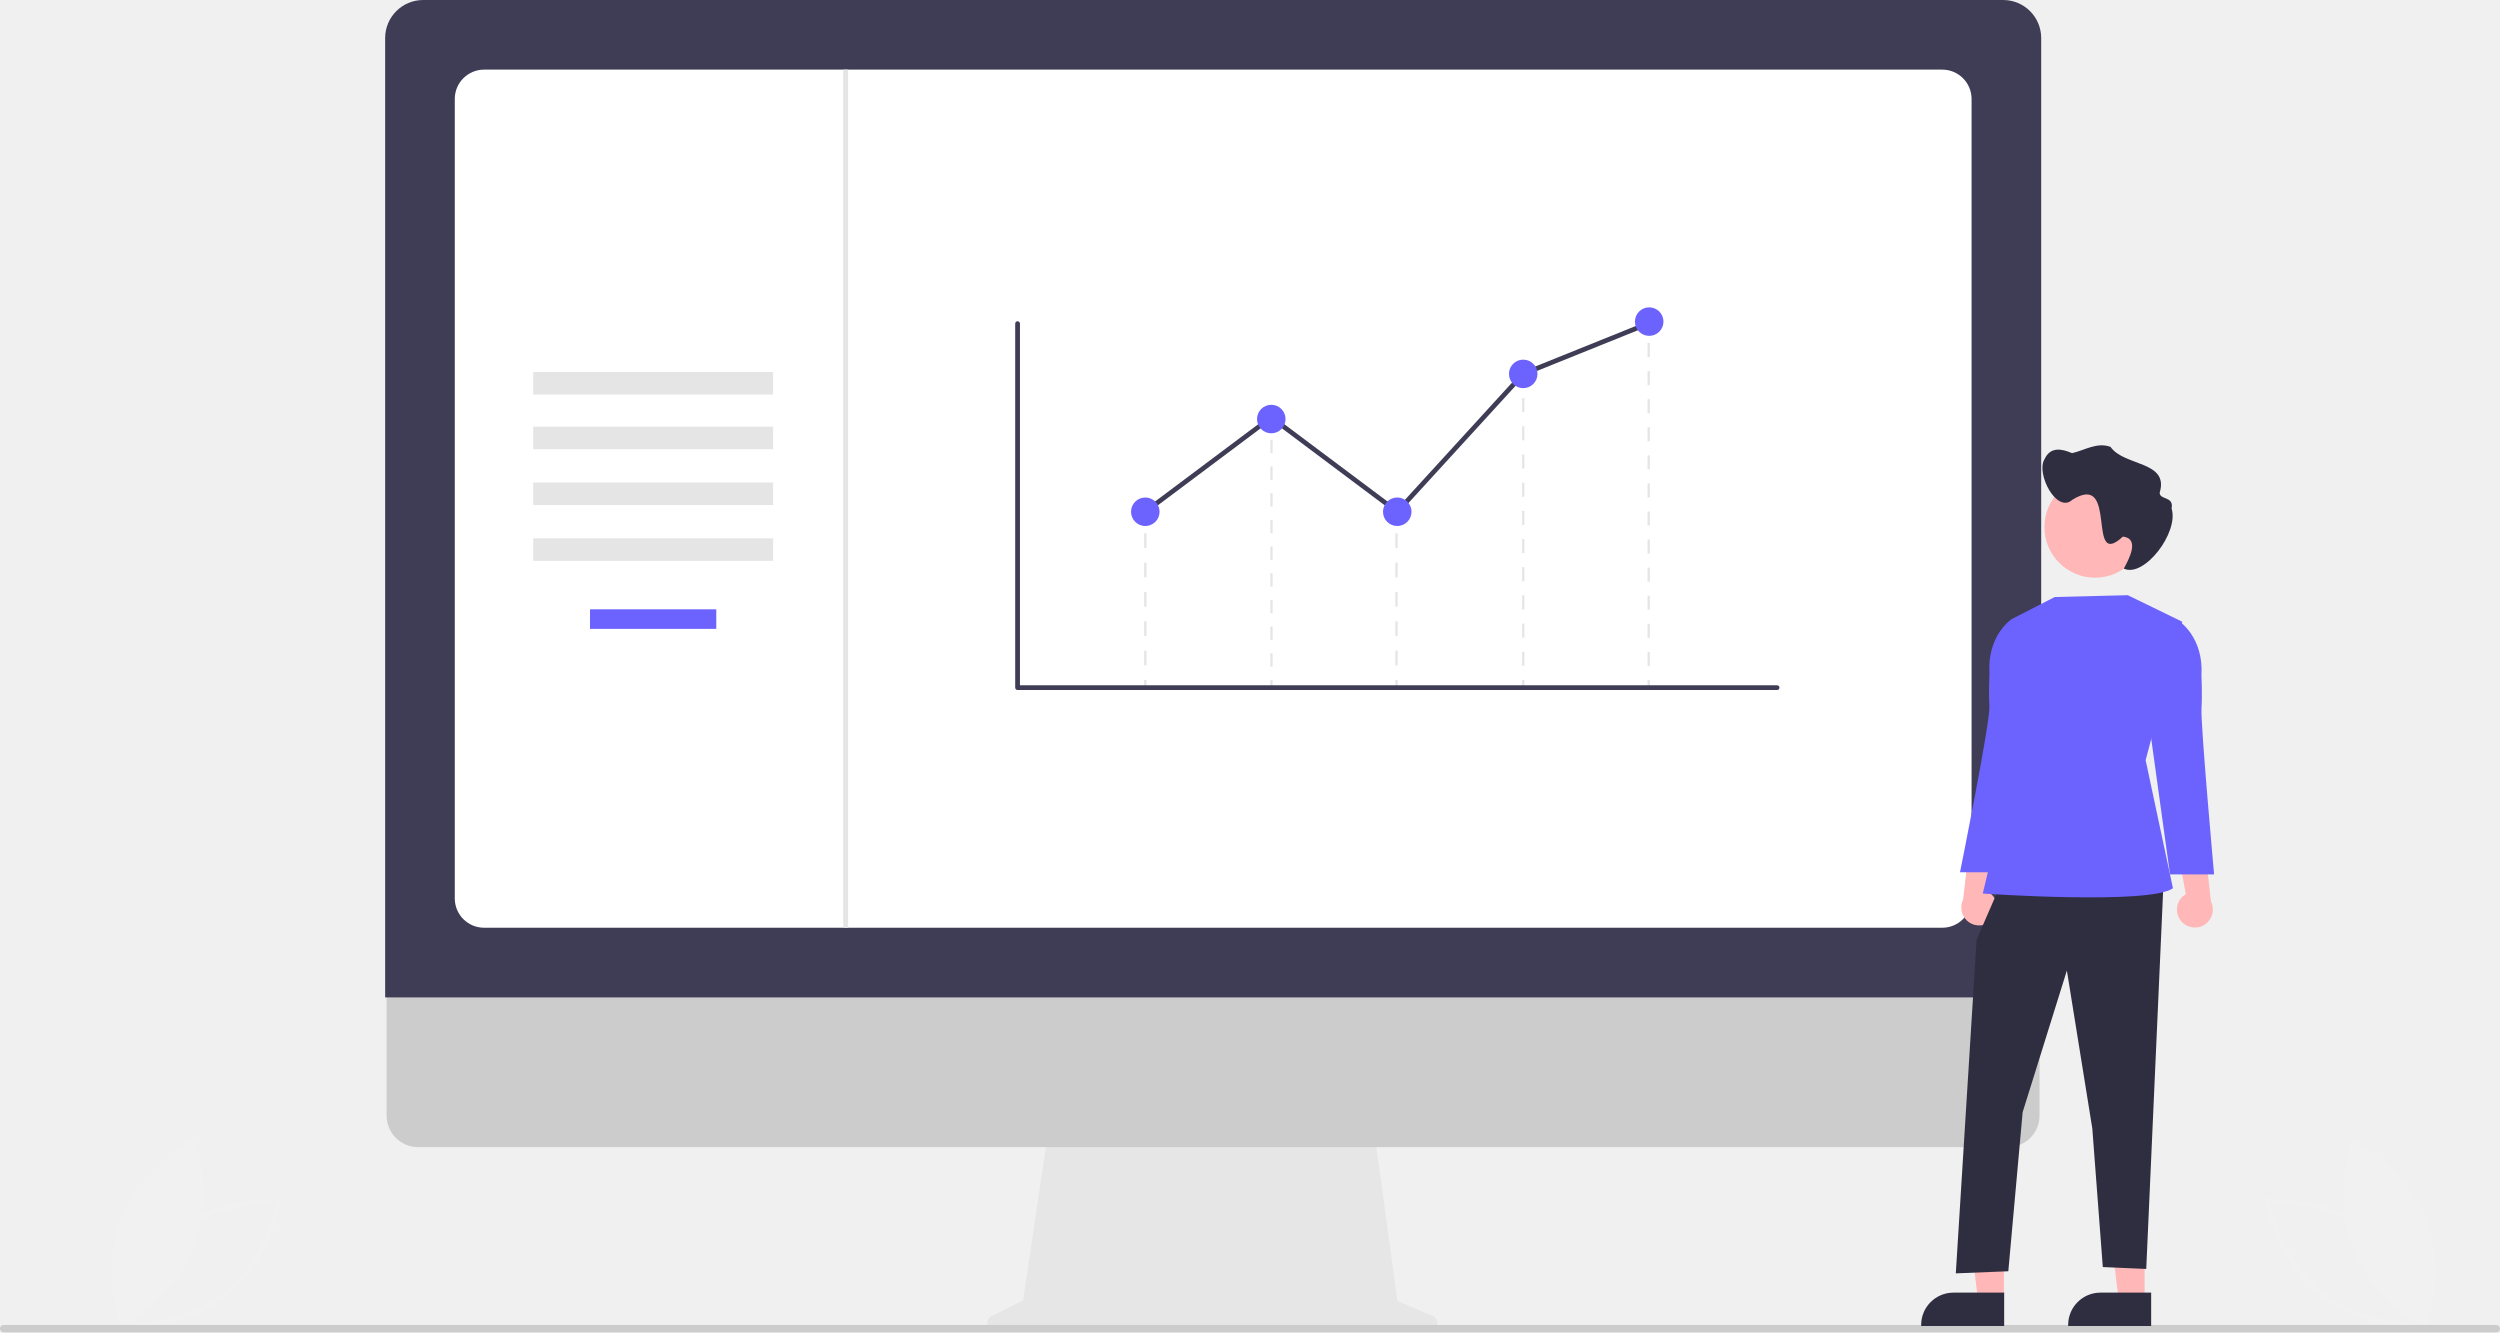
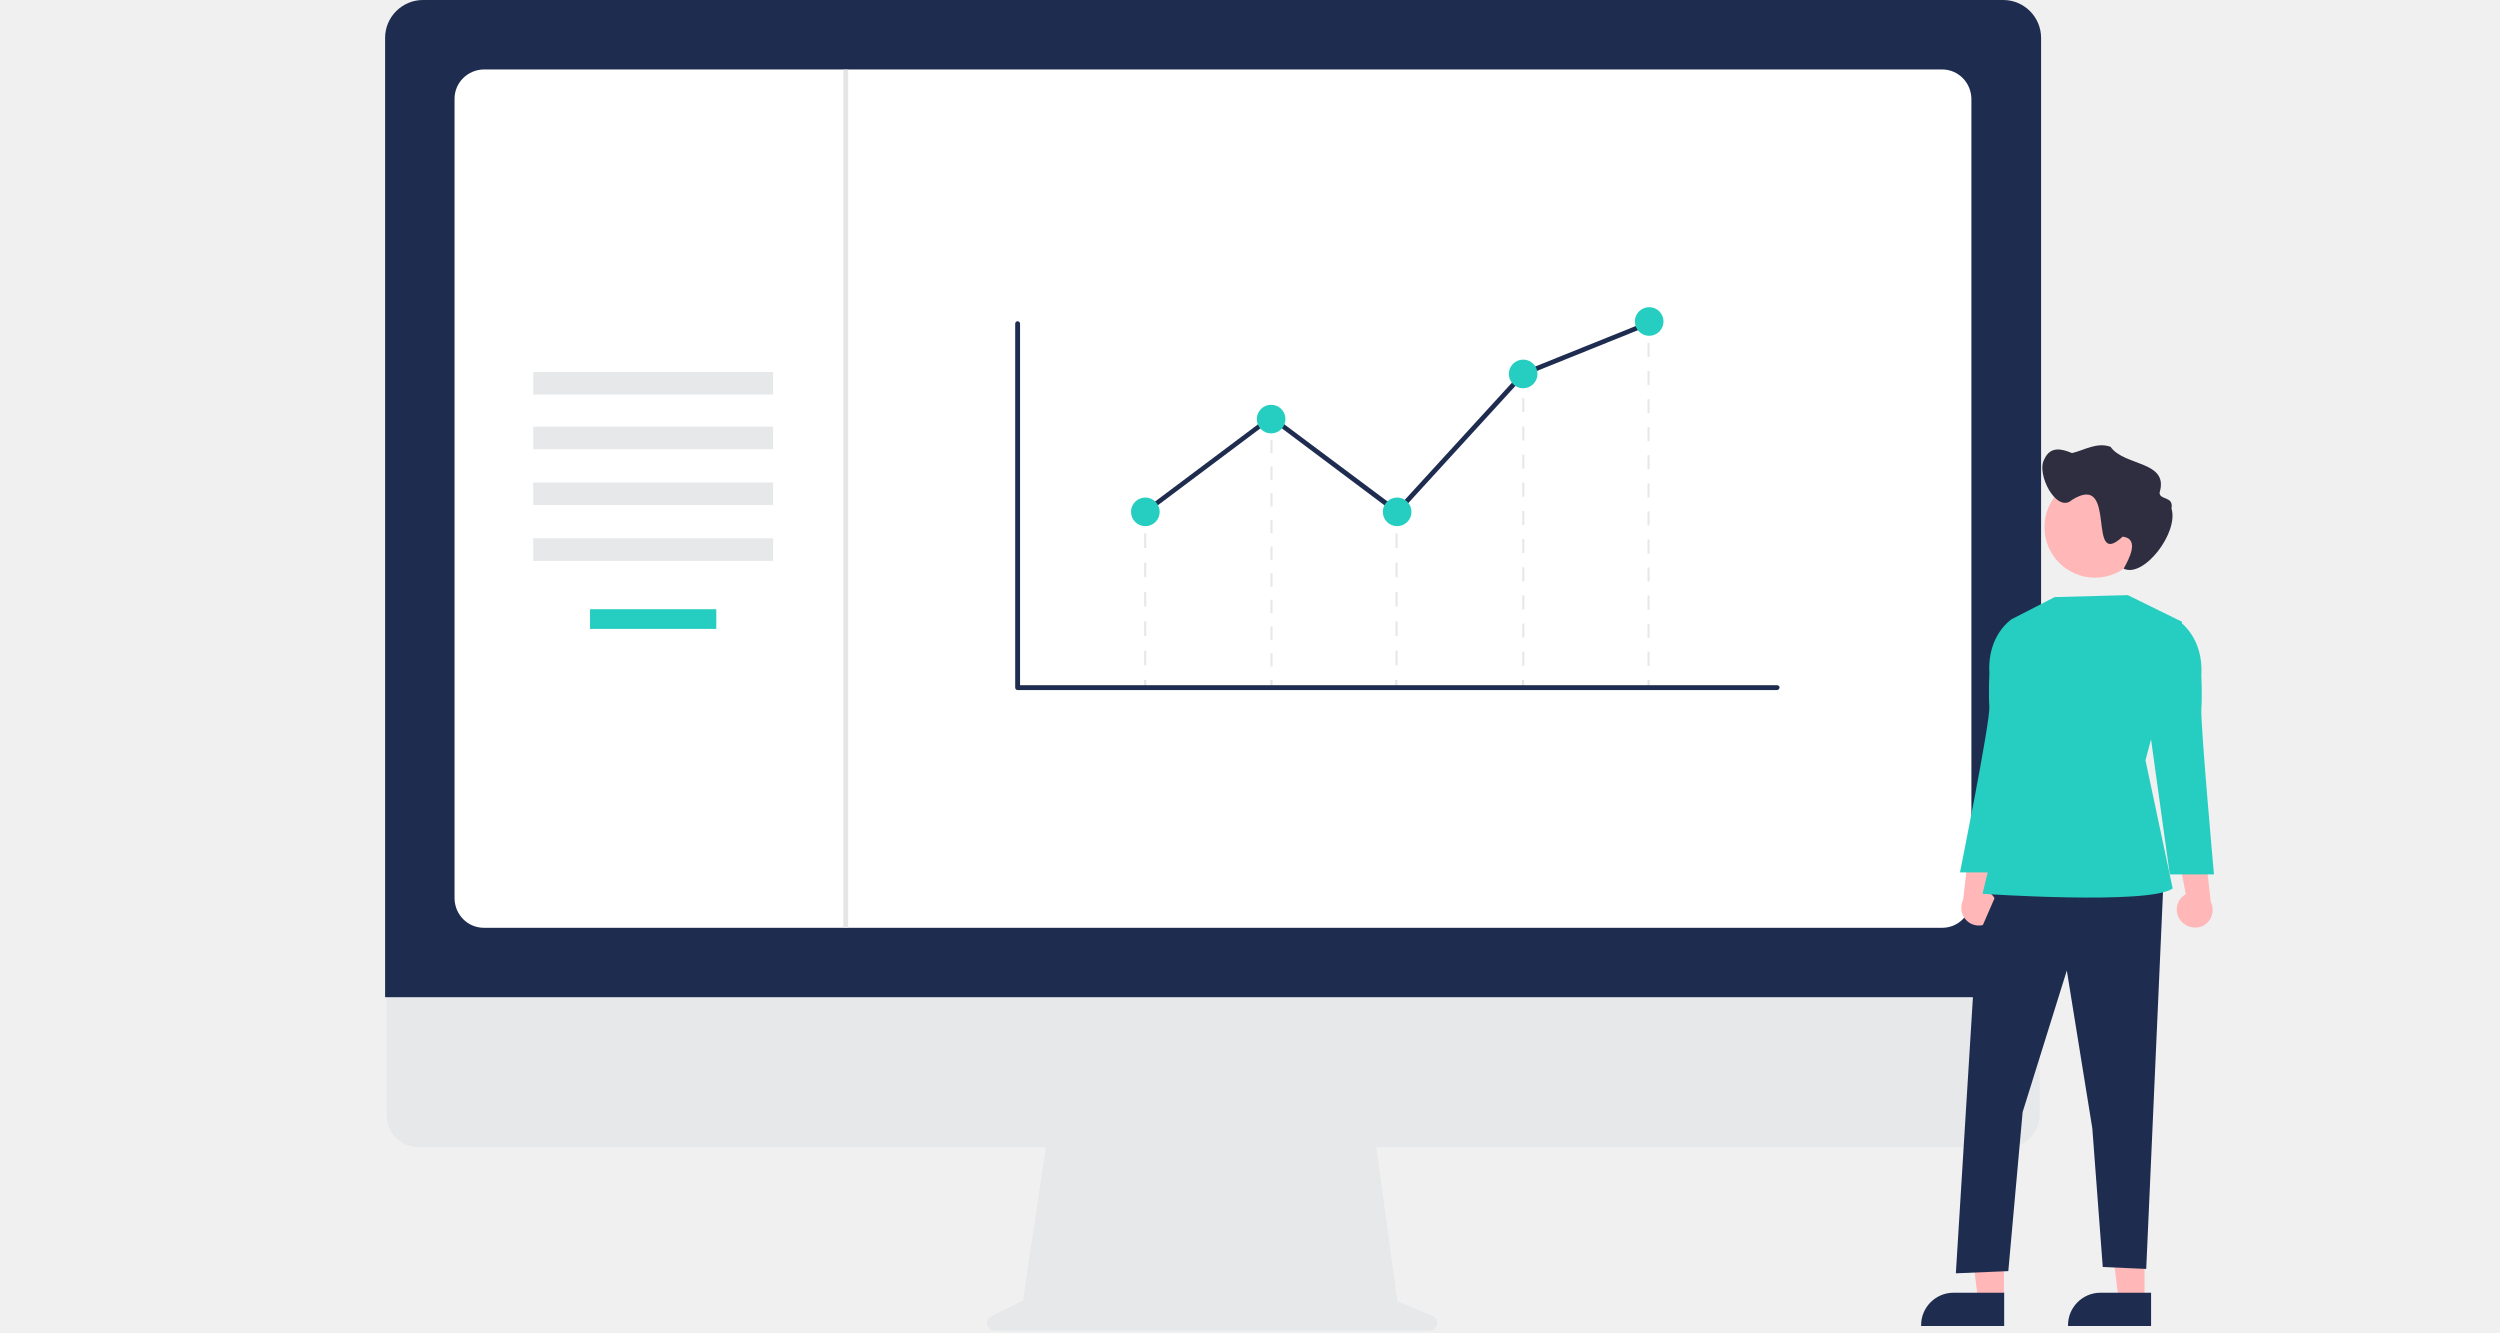
- <svg xmlns="http://www.w3.org/2000/svg" data-name="Layer 1" width="1029.563" height="548.695" viewBox="0 0 1029.563 548.695">
-   <path d="M133.375,722.767l.214-1.126c.047-.248,4.908-24.91,23.126-39.22,18.22-14.311,43.331-13.191,43.582-13.178l1.145.059-.214,1.126c-.047.248-4.908,24.909-23.126,39.22-18.22,14.311-43.331,13.191-43.582,13.178ZM157.95,683.994c-15.404,12.099-20.951,31.883-22.138,36.858,5.116.022,25.664-.689,41.054-12.778,15.387-12.087,20.946-31.881,22.138-36.858C193.885,671.195,173.338,671.906,157.95,683.994Z" transform="translate(-85.21873 -175.6525)" fill="#f1f1f1" />
-   <path d="M165.195,689.482c-8.346,21.498-30.317,33.022-30.317,33.022s-8.439-23.331-.093-44.829S165.102,644.653,165.102,644.653,173.541,667.984,165.195,689.482Z" transform="translate(-85.21873 -175.6525)" fill="#f1f1f1" />
-   <path d="M1084.56,722.826c-.251.013-25.362,1.133-43.582-13.178-18.219-14.311-23.079-38.973-23.126-39.22l-.214-1.126,1.145-.059c.251-.013,25.362-1.133,43.582,13.178,18.219,14.311,23.079,38.973,23.126,39.22l.213,1.126Zm-64.484-51.61c1.191,4.978,6.75,24.771,22.138,36.858,15.389,12.088,35.938,12.799,41.054,12.778-1.187-4.975-6.733-24.759-22.138-36.858C1045.741,671.906,1025.195,671.195,1020.076,671.216Z" transform="translate(-85.21873 -175.6525)" fill="#f1f1f1" />
-   <path d="M1053.884,689.482c8.346,21.498,30.317,33.022,30.317,33.022s8.439-23.331.093-44.829-30.317-33.022-30.317-33.022S1045.538,667.984,1053.884,689.482Z" transform="translate(-85.21873 -175.6525)" fill="#f1f1f1" />
-   <path d="M675.315,717.627l-14.592-6.144-10.01-73.151H517.408L506.557,711.184l-13.055,6.527a3.1,3.1,0,0,0,1.387,5.873H674.112A3.1,3.1,0,0,0,675.315,717.627Z" transform="translate(-85.21873 -175.6525)" fill="#e6e6e6" />
-   <path d="M912.206,648.064H257.377a12.973,12.973,0,0,1-12.944-12.973V542.751h680.718v92.34A12.974,12.974,0,0,1,912.206,648.064Z" transform="translate(-85.21873 -175.6525)" fill="#ccc" />
-   <path d="M925.835,586.393h-682V191.292a15.657,15.657,0,0,1,15.64-15.639H910.195A15.657,15.657,0,0,1,925.835,191.292Z" transform="translate(-85.21873 -175.6525)" fill="#3f3d56" />
-   <path d="M885.102,557.716H284.568a12.07,12.07,0,0,1-12.057-12.057v-329.274a12.071,12.071,0,0,1,12.057-12.057H885.102a12.071,12.071,0,0,1,12.057,12.057v329.274A12.07,12.07,0,0,1,885.102,557.716Z" transform="translate(-85.21873 -175.6525)" fill="#fff" />
-   <path d="M1113.255,724.347l-1026.448,0a1.567,1.567,0,0,1-1.539-1.134,1.529,1.529,0,0,1,1.477-1.919l1026.385,0a1.615,1.615,0,0,1,1.616,1.194A1.528,1.528,0,0,1,1113.255,724.347Z" transform="translate(-85.21873 -175.6525)" fill="#ccc" />
-   <rect x="219.582" y="153.203" width="98.806" height="9.279" fill="#e5e5e5" />
-   <rect x="219.582" y="175.706" width="98.806" height="9.279" fill="#e5e5e5" />
-   <rect x="219.582" y="198.706" width="98.806" height="9.279" fill="#e5e5e5" />
-   <rect x="219.582" y="221.706" width="98.806" height="9.279" fill="#e5e5e5" />
-   <rect x="242.985" y="250.932" width="52" height="8.053" fill="#6c63ff" />
-   <rect x="471.192" y="210.754" width="0.945" height="2.834" fill="#e5e5e5" />
-   <path d="M557.355,449.631h-.945V443.592h.945Zm0-12.078h-.945v-6.039h.945Zm0-12.078h-.945v-6.039h.945Zm0-12.078h-.945v-6.039h.945Zm0-12.078h-.945v-6.039h.945Z" transform="translate(-85.21873 -175.6525)" fill="#e5e5e5" />
-   <rect x="471.192" y="280.018" width="0.945" height="2.834" fill="#e5e5e5" />
-   <rect x="574.646" y="210.754" width="0.945" height="2.834" fill="#e5e5e5" />
-   <path d="M660.81,449.631h-.945V443.592h.945Zm0-12.078h-.945v-6.039h.945Zm0-12.078h-.945v-6.039h.945Zm0-12.078h-.945v-6.039h.945Zm0-12.078h-.945v-6.039h.945Z" transform="translate(-85.21873 -175.6525)" fill="#e5e5e5" />
-   <rect x="574.646" y="280.018" width="0.945" height="2.834" fill="#e5e5e5" />
-   <rect x="626.831" y="155.306" width="0.945" height="2.834" fill="#e5e5e5" />
-   <path d="M712.995,449.867h-.945V444.063h.945Zm0-11.607h-.945V432.455h.945Zm0-11.608h-.945V420.848h.945Zm0-11.607h-.945V409.241h.945Zm0-11.607h-.945v-5.804h.945Zm0-11.608h-.945v-5.804h.945Zm0-11.607h-.945v-5.804h.945Zm0-11.607h-.945v-5.804h.945Zm0-11.608h-.945v-5.804h.945Zm0-11.607h-.945v-5.804h.945Z" transform="translate(-85.21873 -175.6525)" fill="#e5e5e5" />
-   <rect x="626.831" y="280.018" width="0.945" height="2.834" fill="#e5e5e5" />
-   <rect x="678.496" y="132.631" width="0.945" height="2.834" fill="#e5e5e5" />
-   <path d="M764.659,449.888h-.945v-5.782h.945Zm0-11.564h-.945V432.542h.945Zm0-11.564h-.945v-5.782h.945Zm0-11.564h-.945v-5.782h.945Zm0-11.564h-.945v-5.782h.945Zm0-11.564h-.945v-5.782h.945Zm0-11.564h-.945v-5.782h.945Zm0-11.564h-.945V363.157h.945Zm0-11.564h-.945v-5.782h.945Zm0-11.564h-.945v-5.782h.945Zm0-11.564h-.945v-5.782h.945Zm0-11.564h-.945v-5.782h.945Z" transform="translate(-85.21873 -175.6525)" fill="#e5e5e5" />
-   <rect x="678.496" y="280.018" width="0.945" height="2.834" fill="#e5e5e5" />
-   <rect x="523.155" y="172.785" width="0.945" height="2.834" fill="#e5e5e5" />
-   <path d="M609.319,450.176h-.945V444.681h.945Zm0-10.989h-.945v-5.495h.945Zm0-10.989h-.945v-5.495h.945Zm0-10.989h-.945v-5.495h.945Zm0-10.989h-.945v-5.495h.945Zm0-10.989h-.945v-5.495h.945Zm0-10.989h-.945V378.745h.945Zm0-10.989h-.945v-5.495h.945Zm0-10.989h-.945v-5.495h.945Z" transform="translate(-85.21873 -175.6525)" fill="#e5e5e5" />
-   <rect x="523.155" y="280.018" width="0.945" height="2.834" fill="#e5e5e5" />
-   <path d="M817.061,459.821H504.28a.979.979,0,0,1-.979-.979v-149.916a.979.979,0,0,1,1.958,0V457.863H817.061a.979.979,0,1,1,0,1.958Z" transform="translate(-85.21873 -175.6525)" fill="#3f3d56" />
-   <polygon points="575.548 212.069 523.544 173.118 472.251 211.537 471.077 209.97 523.544 170.672 575.3 209.438 626.731 153.155 626.938 153.071 678.817 132.168 679.549 133.985 627.876 154.804 575.548 212.069" fill="#3f3d56" />
-   <circle cx="471.664" cy="210.754" r="5.873" fill="#6c63ff" />
-   <circle cx="523.544" cy="172.578" r="5.873" fill="#6c63ff" />
-   <circle cx="575.424" cy="210.754" r="5.873" fill="#6c63ff" />
-   <circle cx="627.303" cy="153.98" r="5.873" fill="#6c63ff" />
-   <circle cx="679.183" cy="132.445" r="5.873" fill="#6c63ff" />
-   <rect x="347.27" y="28.676" width="2" height="353.388" fill="#e5e5e5" />
-   <path d="M905.988,554.1a7.346,7.346,0,0,0-1.961-11.091l4.882-25.643-12.521,5.218L893.671,546.134a7.385,7.385,0,0,0,12.316,7.965Z" transform="translate(-85.21873 -175.6525)" fill="#ffb7b7" />
-   <polygon points="883.2 535.797 872.598 535.797 867.554 494.903 883.202 494.904 883.2 535.797" fill="#ffb7b7" />
-   <path d="M971.122,721.727l-34.185-.001v-.432a13.307,13.307,0,0,1,13.306-13.306h.001l20.879.001Z" transform="translate(-85.21873 -175.6525)" fill="#2f2e41" />
-   <polygon points="825.26 535.797 814.658 535.797 809.614 494.903 825.262 494.904 825.26 535.797" fill="#ffb7b7" />
-   <path d="M910.588,721.727l-34.185-.001v-.432a13.307,13.307,0,0,1,13.306-13.306h.001l20.879.001Z" transform="translate(-85.21873 -175.6525)" fill="#2f2e41" />
-   <polygon points="824.391 363.083 814.014 386.99 805.453 524.403 827.073 523.538 832.978 458.033 851.192 399.689 861.664 464.733 865.988 521.808 883.877 522.583 891.005 363.083 824.391 363.083" fill="#2f2e41" />
-   <path d="M961.483,420.766l-30.077.752-17.658,9.065-.969,66.88-11.013,46.175s68.811,4.736,78.324-2.182L968.847,488.704,983.925,431.695Z" transform="translate(-85.21873 -175.6525)" fill="#6c63ff" />
-   <path d="M916.96,431.629l-3.213-1.046s-10.191,6.541-9.222,22.354c0,0-.382,8.183-.017,13.629.418,6.246-12.107,68.317-12.107,68.317h18.16l7.783-56.21Z" transform="translate(-85.21873 -175.6525)" fill="#6c63ff" />
-   <path d="M983.454,554.965a7.346,7.346,0,0,1,1.961-11.091l-4.882-25.643,12.521,5.218,2.716,23.551a7.385,7.385,0,0,1-12.316,7.965Z" transform="translate(-85.21873 -175.6525)" fill="#ffb7b7" />
-   <path d="M979.399,432.493l3.213-1.046s10.191,6.541,9.222,22.354c0,0,.382,8.183.017,13.629-.418,6.246,5.189,68.317,5.189,68.317H978.879l-7.783-56.21Z" transform="translate(-85.21873 -175.6525)" fill="#6c63ff" />
-   <path d="M968.866,392.707a20.85,20.85,0,1,1-20.85-20.85h0a20.798,20.798,0,0,1,20.85,20.746Q968.866,392.655,968.866,392.707Z" transform="translate(-85.21873 -175.6525)" fill="#ffb7b7" />
-   <path d="M927.236,364.702c2.442-5.252,7.169-4.214,11.303-2.433,5.235-1.161,10.213-4.637,15.853-2.582,5.556,8.081,24.209,5.703,20.241,18.858-.005,3.152,5.932,1.317,4.895,6.48,3.145,9.936-11.352,28.752-19.674,24.79,2.058-3.772,6.76-12.34-.371-13.19-15.34,14.274-1.583-27.18-20.858-15.125C932.243,387.341,923.506,370.544,927.236,364.702Z" transform="translate(-85.21873 -175.6525)" fill="#2f2e41" />
+ <svg xmlns="http://www.w3.org/2000/svg" version="1.1" id="Layer_1" x="0px" y="0px" viewBox="0 0 1029.6 548.7" style="enable-background:new 0 0 1029.6 548.7;" xml:space="preserve">
+   <style type="text/css">
+ 	.st0{fill:#E6E8EA;}
+ 	.st1{fill:#1E2C4F;}
+ 	.st2{fill:#FFFFFF;}
+ 	.st3{fill:#26CEC1;}
+ 	.st4{fill:#E5E5E5;}
+ 	.st5{fill:#FFB7B7;}
+ 	.st6{fill:#2F2E41;}
+ </style>
+   <path class="st0" d="M590.1,542l-14.6-6.1l-10-73.2H432.2l-10.9,72.9l-13.1,6.5c-1.5,0.8-2.2,2.6-1.4,4.2c0.5,1.1,1.6,1.7,2.8,1.7  h179.2c1.7,0,3.1-1.4,3.1-3.1C592,543.6,591.2,542.5,590.1,542z" />
+   <path class="st0" d="M827,472.4H172.2c-7.2,0-12.9-5.8-12.9-13v-92.3h680.7v92.3C839.9,466.6,834.1,472.4,827,472.4z" />
+   <path class="st1" d="M840.6,410.7h-682V15.6c0-8.6,7-15.6,15.6-15.6H825c8.6,0,15.6,7,15.6,15.6V410.7z" />
+   <path class="st2" d="M799.9,382.1H199.3c-6.7,0-12-5.4-12.1-12.1V40.7c0-6.7,5.4-12,12.1-12.1h600.5c6.7,0,12,5.4,12.1,12.1V370  C811.9,376.7,806.5,382.1,799.9,382.1z" />
+   <rect x="219.6" y="153.2" class="st0" width="98.8" height="9.3" />
+   <rect x="219.6" y="175.7" class="st0" width="98.8" height="9.3" />
+   <rect x="219.6" y="198.7" class="st0" width="98.8" height="9.3" />
+   <rect x="219.6" y="221.7" class="st0" width="98.8" height="9.3" />
+   <rect x="243" y="250.9" class="st3" width="52" height="8.1" />
+   <rect x="471.2" y="210.8" class="st4" width="0.9" height="2.8" />
+   <path class="st0" d="M472.1,274h-0.9v-6h0.9V274z M472.1,261.9h-0.9v-6h0.9V261.9z M472.1,249.8h-0.9v-6h0.9V249.8z M472.1,237.7  h-0.9v-6h0.9V237.7z M472.1,225.7h-0.9v-6h0.9V225.7z" />
+   <rect x="471.2" y="280" class="st4" width="0.9" height="2.8" />
+   <rect x="574.6" y="210.8" class="st4" width="0.9" height="2.8" />
+   <path class="st0" d="M575.6,274h-0.9v-6h0.9V274z M575.6,261.9h-0.9v-6h0.9V261.9z M575.6,249.8h-0.9v-6h0.9V249.8z M575.6,237.7  h-0.9v-6h0.9V237.7z M575.6,225.7h-0.9v-6h0.9V225.7z" />
+   <rect x="574.6" y="280" class="st4" width="0.9" height="2.8" />
+   <rect x="626.8" y="155.3" class="st4" width="0.9" height="2.8" />
+   <path class="st0" d="M627.8,274.2h-0.9v-5.8h0.9V274.2z M627.8,262.6h-0.9v-5.8h0.9V262.6z M627.8,251h-0.9v-5.8h0.9V251z   M627.8,239.4h-0.9v-5.8h0.9V239.4z M627.8,227.8h-0.9V222h0.9V227.8z M627.8,216.2h-0.9v-5.8h0.9V216.2z M627.8,204.6h-0.9v-5.8  h0.9V204.6z M627.8,193h-0.9v-5.8h0.9V193z M627.8,181.4h-0.9v-5.8h0.9V181.4z M627.8,169.7h-0.9v-5.8h0.9V169.7z" />
+   <rect x="626.8" y="280" class="st4" width="0.9" height="2.8" />
+   <rect x="678.5" y="132.6" class="st4" width="0.9" height="2.8" />
+   <path class="st0" d="M679.4,274.2h-0.9v-5.8h0.9V274.2z M679.4,262.7h-0.9v-5.8h0.9V262.7z M679.4,251.1h-0.9v-5.8h0.9V251.1z   M679.4,239.5h-0.9v-5.8h0.9V239.5z M679.4,228h-0.9v-5.8h0.9V228z M679.4,216.4h-0.9v-5.8h0.9V216.4z M679.4,204.9h-0.9v-5.8h0.9  V204.9z M679.4,193.3h-0.9v-5.8h0.9V193.3z M679.4,181.7h-0.9v-5.8h0.9V181.7z M679.4,170.2h-0.9v-5.8h0.9V170.2z M679.4,158.6h-0.9  v-5.8h0.9V158.6z M679.4,147h-0.9v-5.8h0.9V147z" />
+   <rect x="678.5" y="280" class="st4" width="0.9" height="2.8" />
+   <rect x="523.2" y="172.8" class="st4" width="0.9" height="2.8" />
+   <path class="st0" d="M524.1,274.5h-0.9V269h0.9V274.5z M524.1,263.5h-0.9V258h0.9V263.5z M524.1,252.5h-0.9V247h0.9V252.5z   M524.1,241.6h-0.9v-5.5h0.9V241.6z M524.1,230.6h-0.9v-5.5h0.9V230.6z M524.1,219.6h-0.9v-5.5h0.9V219.6z M524.1,208.6h-0.9v-5.5  h0.9V208.6z M524.1,197.6h-0.9v-5.5h0.9V197.6z M524.1,186.6h-0.9v-5.5h0.9V186.6z" />
+   <rect x="523.2" y="280" class="st4" width="0.9" height="2.8" />
+   <path class="st1" d="M731.8,284.2H419.1c-0.5,0-1-0.4-1-1V133.3c0-0.5,0.4-1,1-1c0.5,0,1,0.4,1,1v148.9h311.8c0.5,0,1,0.4,1,1  C732.8,283.7,732.4,284.2,731.8,284.2z" />
+   <polygon class="st1" points="575.5,212.1 523.5,173.1 472.3,211.5 471.1,210 523.5,170.7 575.3,209.4 626.7,153.2 626.9,153.1   678.8,132.2 679.5,134 627.9,154.8 " />
+   <circle class="st3" cx="471.7" cy="210.8" r="5.9" />
+   <circle class="st3" cx="523.5" cy="172.6" r="5.9" />
+   <circle class="st3" cx="575.4" cy="210.8" r="5.9" />
+   <circle class="st3" cx="627.3" cy="154" r="5.9" />
+   <circle class="st3" cx="679.2" cy="132.4" r="5.9" />
+   <rect x="347.3" y="28.7" class="st4" width="2" height="353.4" />
+   <path class="st5" d="M820.8,378.4c2.6-3.1,2.2-7.7-0.9-10.3c-0.3-0.3-0.7-0.5-1.1-0.7l4.9-25.6l-12.5,5.2l-2.7,23.6  c-1.8,3.7-0.3,8.1,3.4,9.9C814.9,381.9,818.6,381.1,820.8,378.4z" />
+   <polygon class="st5" points="883.2,535.8 872.6,535.8 867.6,494.9 883.2,494.9 " />
+   <path class="st1" d="M885.9,546.1l-34.2,0v-0.4c0-7.3,6-13.3,13.3-13.3h0l20.9,0L885.9,546.1z" />
+   <polygon class="st5" points="825.3,535.8 814.7,535.8 809.6,494.9 825.3,494.9 " />
+   <path class="st1" d="M825.4,546.1l-34.2,0v-0.4c0-7.3,6-13.3,13.3-13.3h0l20.9,0L825.4,546.1z" />
+   <polygon class="st1" points="824.4,363.1 814,387 805.5,524.4 827.1,523.5 833,458 851.2,399.7 861.7,464.7 866,521.8 883.9,522.6   891,363.1 " />
+   <path class="st3" d="M876.3,245.1l-30.1,0.8l-17.7,9.1l-1,66.9l-11,46.2c0,0,68.8,4.7,78.3-2.2l-11.2-52.8l15.1-57L876.3,245.1z" />
+   <path class="st3" d="M831.7,256l-3.2-1c0,0-10.2,6.5-9.2,22.4c0,0-0.4,8.2,0,13.6c0.4,6.2-12.1,68.3-12.1,68.3h18.2l7.8-56.2  L831.7,256z" />
+   <path class="st5" d="M898.2,379.3c-2.6-3.1-2.2-7.7,0.9-10.3c0.3-0.3,0.7-0.5,1.1-0.7l-4.9-25.6l12.5,5.2l2.7,23.6  c1.8,3.7,0.3,8.1-3.4,9.9C904.1,382.7,900.4,381.9,898.2,379.3z" />
+   <path class="st3" d="M894.2,256.8l3.2-1c0,0,10.2,6.5,9.2,22.4c0,0,0.4,8.2,0,13.6c-0.4,6.2,5.2,68.3,5.2,68.3h-18.2l-7.8-56.2  L894.2,256.8z" />
+   <path class="st5" d="M883.6,217.1c0,11.5-9.3,20.8-20.8,20.8c-11.5,0-20.8-9.3-20.8-20.8c0-11.5,9.3-20.8,20.8-20.8l0,0  c11.5,0,20.8,9.3,20.8,20.7C883.6,217,883.6,217,883.6,217.1z" />
+   <path class="st6" d="M842,189c2.4-5.3,7.2-4.2,11.3-2.4c5.2-1.2,10.2-4.6,15.9-2.6c5.6,8.1,24.2,5.7,20.2,18.9  c0,3.2,5.9,1.3,4.9,6.5c3.1,9.9-11.4,28.8-19.7,24.8c2.1-3.8,6.8-12.3-0.4-13.2c-15.3,14.3-1.6-27.2-20.9-15.1  C847,211.7,838.3,194.9,842,189z" />
</svg>
